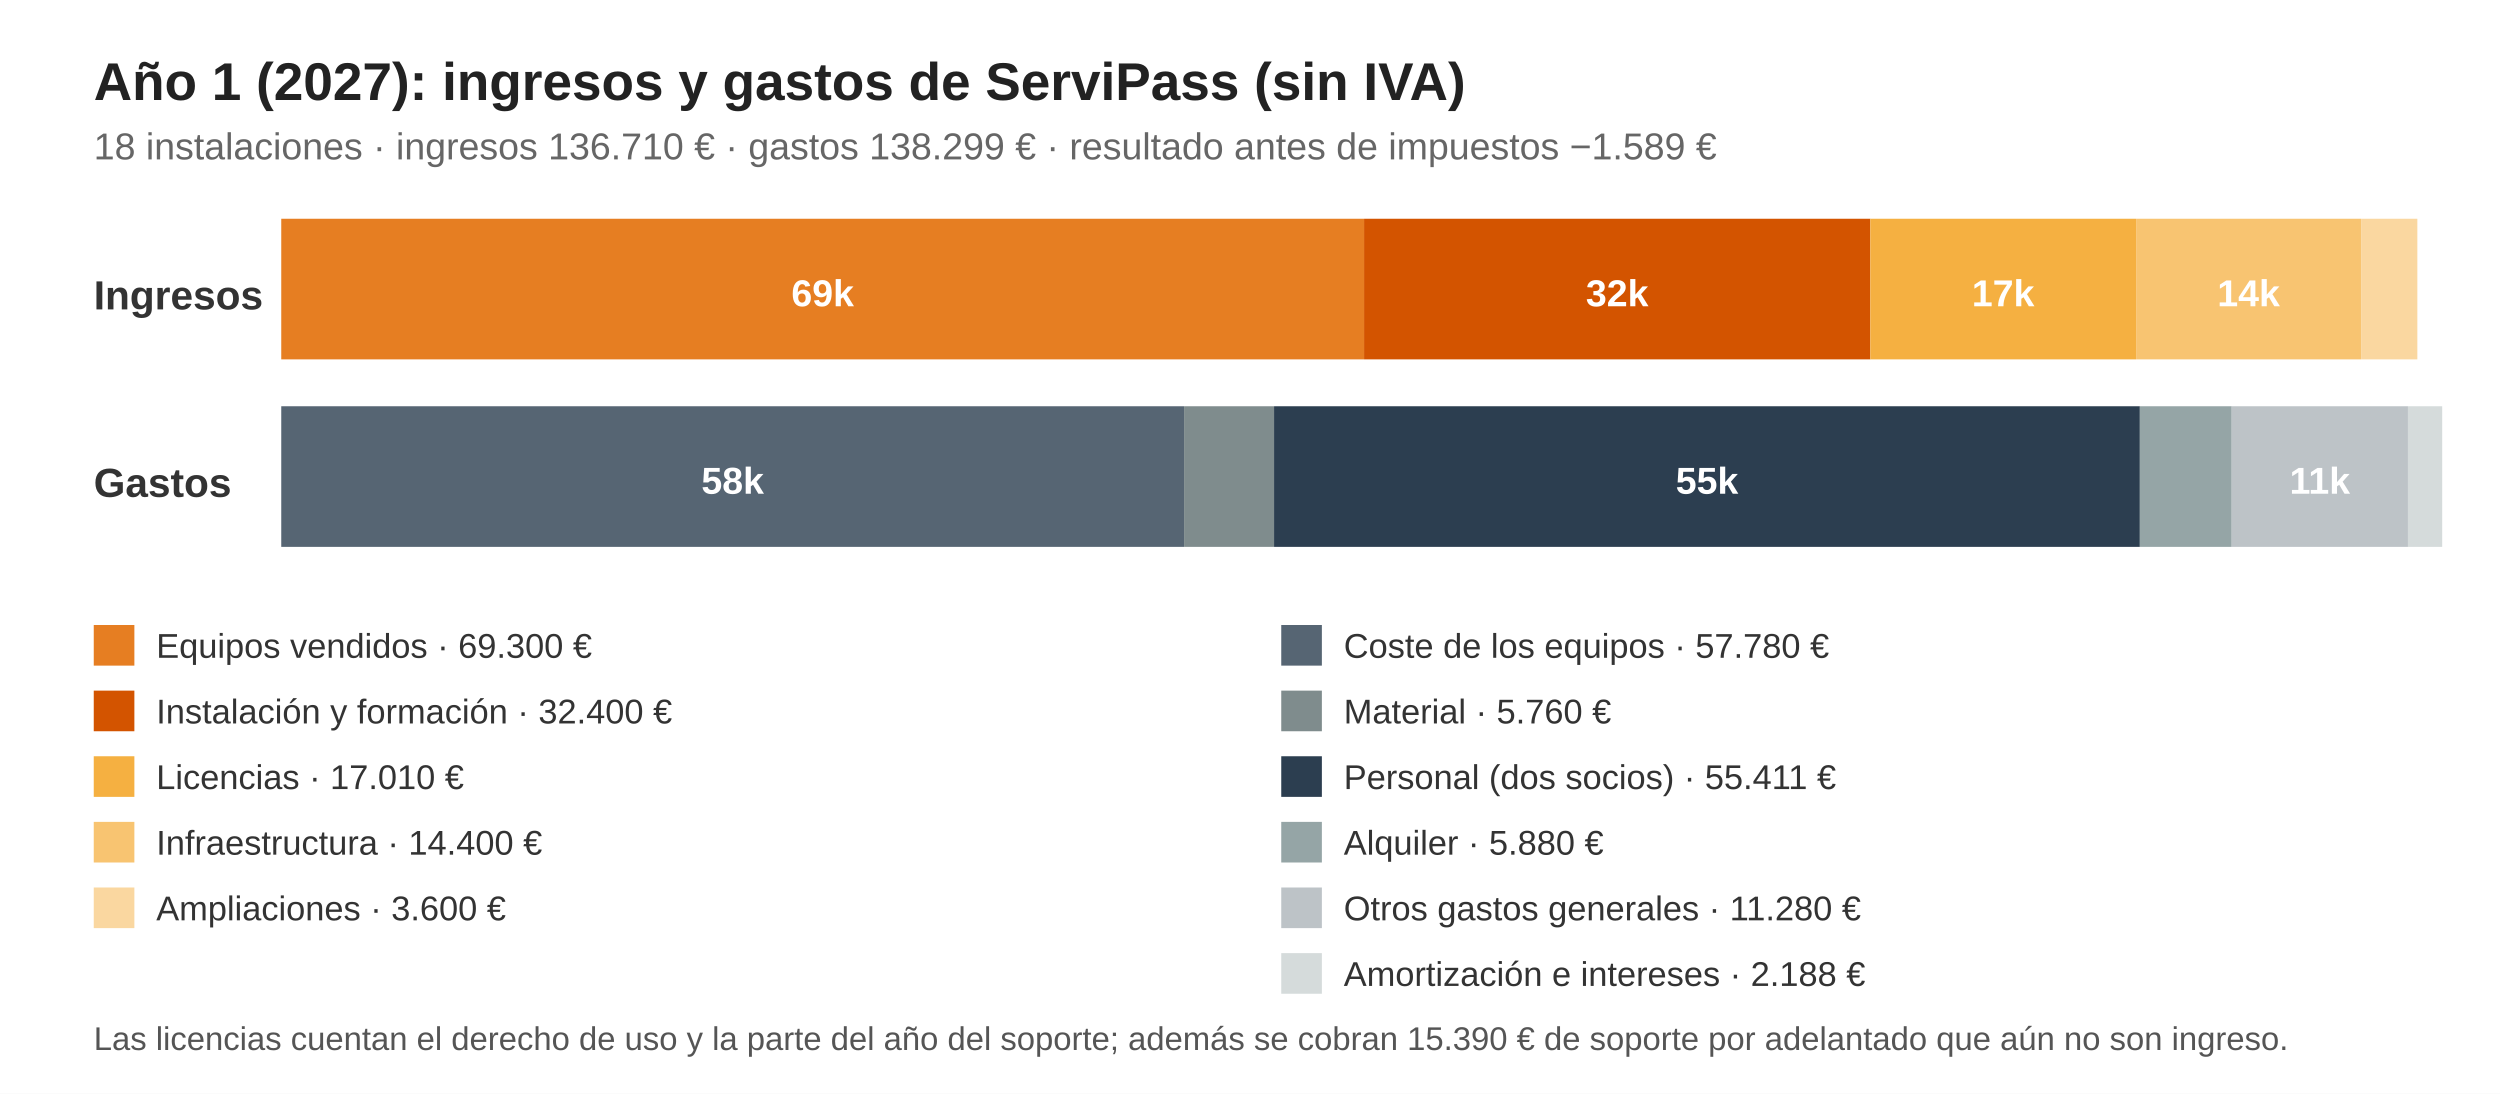
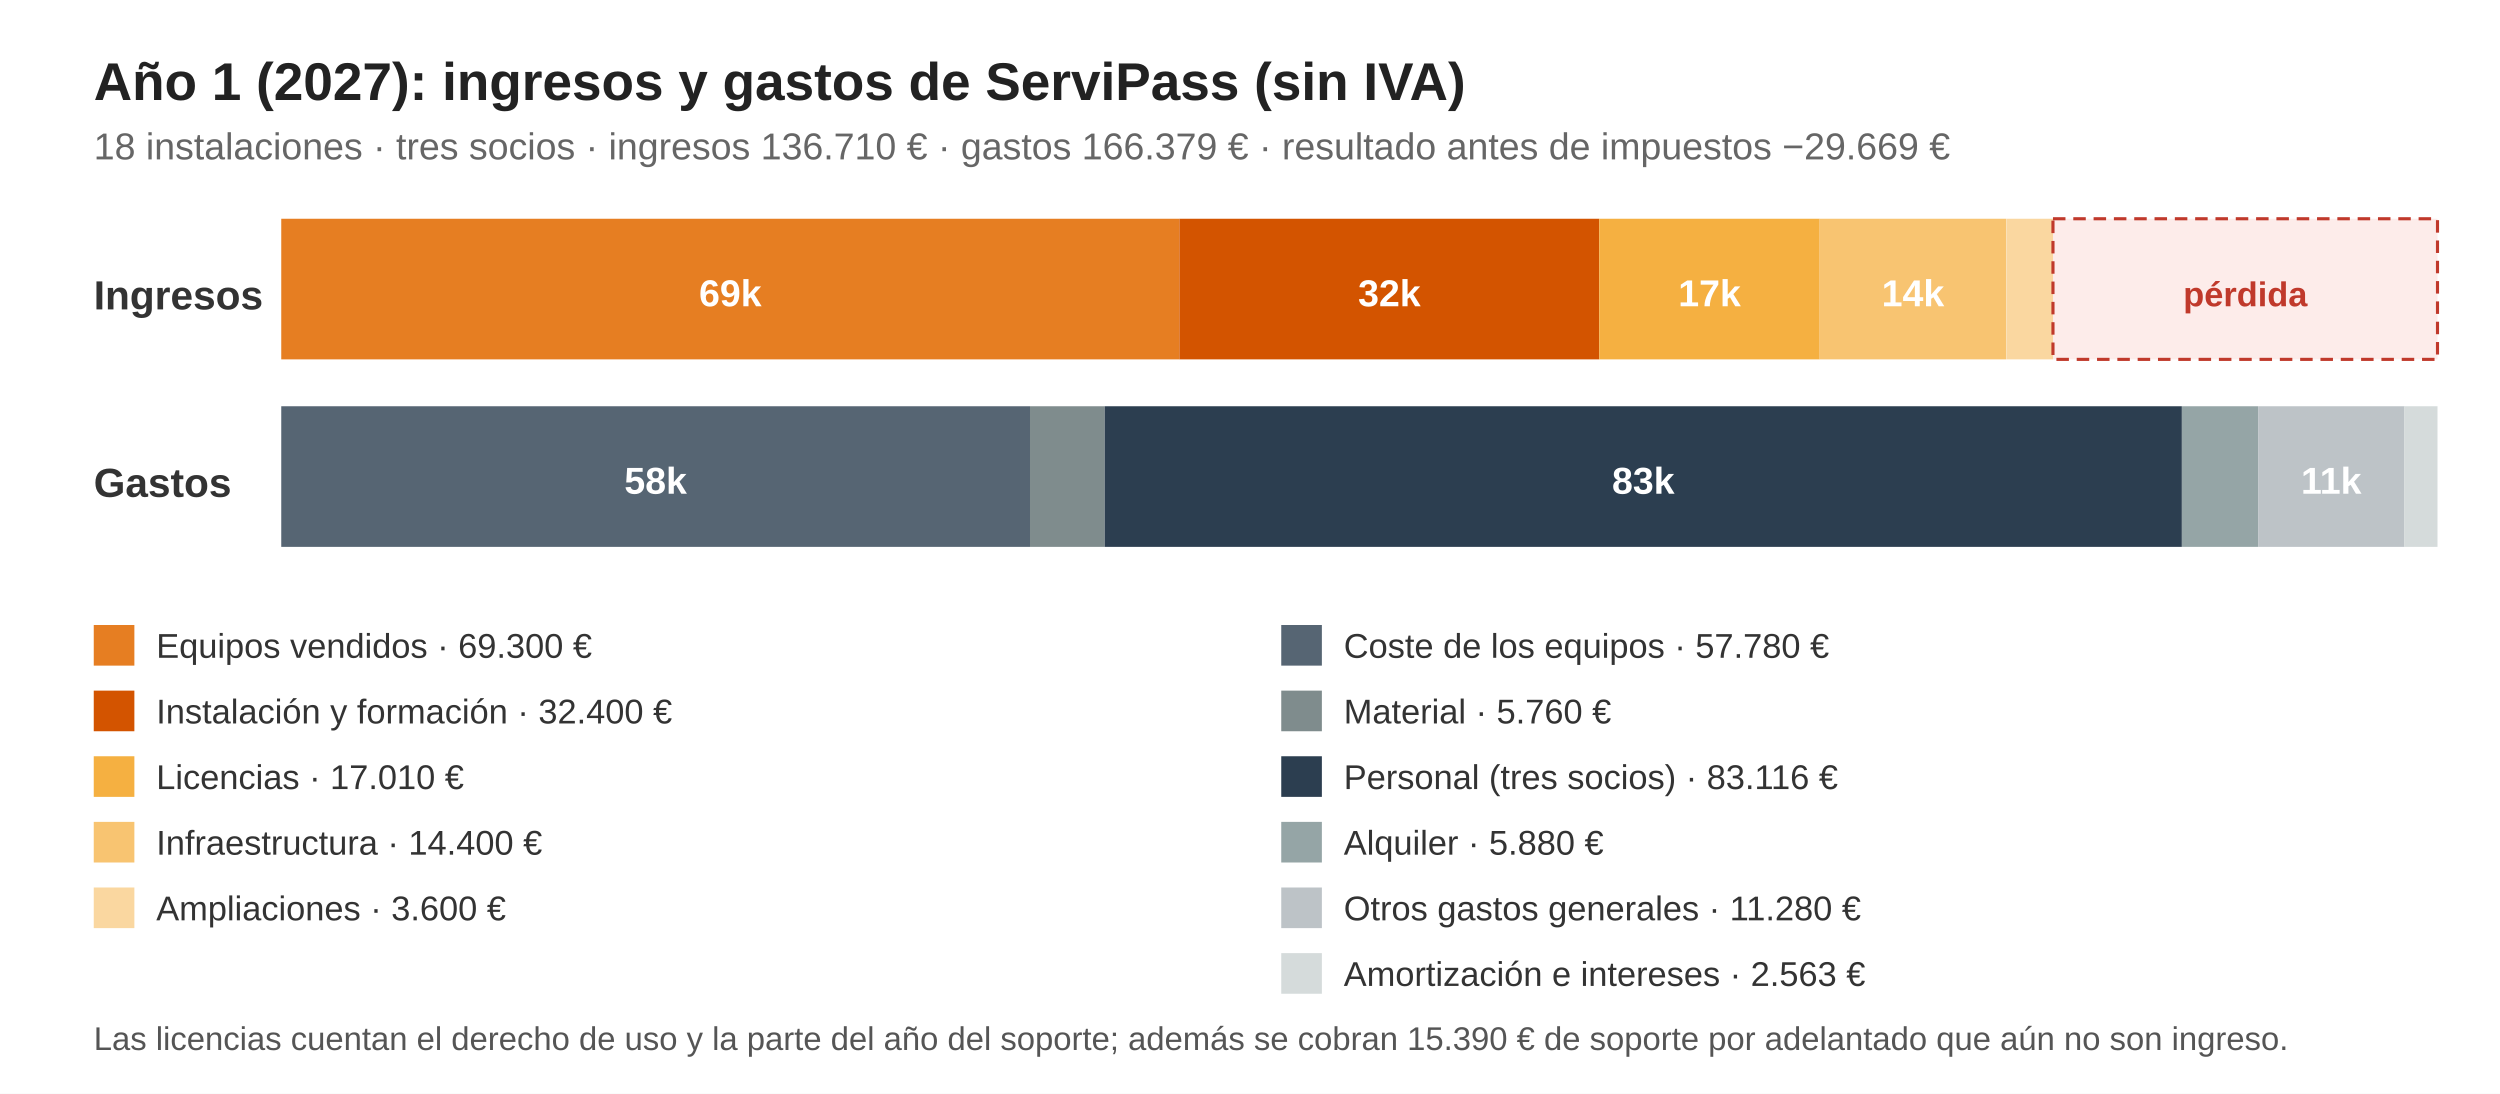
<svg xmlns="http://www.w3.org/2000/svg" width="1600" height="700" viewBox="0 0 1600 700" font-family="Liberation Sans">
  <rect width="1600" height="700" fill="#ffffff" />
  <text x="60" y="64" font-size="34" font-weight="bold" fill="#222">Año 1 (2027): ingresos y gastos de ServiPass (sin IVA)</text>
-   <text x="60" y="102" font-size="24" fill="#666">18 instalaciones · ingresos 136.710 € · gastos 138.299 € · resultado antes de impuestos −1.589 €</text>
+   <text x="60" y="102" font-size="24" fill="#666">18 instalaciones · tres socios · ingresos 136.710 € · gastos 166.379 € · resultado antes de impuestos −29.669 €</text>
  <text x="60" y="198" font-size="26" font-weight="bold" fill="#333">Ingresos</text>
-   <rect x="180.0" y="140" width="693.0" height="90" fill="#E67E22" />
-   <text x="526.5" y="196" text-anchor="middle" font-size="24" font-weight="bold" fill="#fff">69k</text>
-   <rect x="873.0" y="140" width="324.0" height="90" fill="#D35400" />
-   <text x="1035.0" y="196" text-anchor="middle" font-size="24" font-weight="bold" fill="#fff">32k</text>
-   <rect x="1197.0" y="140" width="170.1" height="90" fill="#F5B041" />
-   <text x="1282.0" y="196" text-anchor="middle" font-size="24" font-weight="bold" fill="#fff">17k</text>
-   <rect x="1367.1" y="140" width="144.0" height="90" fill="#F8C471" />
-   <text x="1439.1" y="196" text-anchor="middle" font-size="24" font-weight="bold" fill="#fff">14k</text>
-   <rect x="1511.1" y="140" width="36.0" height="90" fill="#FAD7A0" />
+   <rect x="180.0" y="140" width="574.8" height="90" fill="#E67E22" />
+   <text x="467.4" y="196" text-anchor="middle" font-size="24" font-weight="bold" fill="#fff">69k</text>
+   <rect x="754.8" y="140" width="268.7" height="90" fill="#D35400" />
+   <text x="889.2" y="196" text-anchor="middle" font-size="24" font-weight="bold" fill="#fff">32k</text>
+   <rect x="1023.5" y="140" width="141.1" height="90" fill="#F5B041" />
+   <text x="1094.1" y="196" text-anchor="middle" font-size="24" font-weight="bold" fill="#fff">17k</text>
+   <rect x="1164.6" y="140" width="119.4" height="90" fill="#F8C471" />
+   <text x="1224.3" y="196" text-anchor="middle" font-size="24" font-weight="bold" fill="#fff">14k</text>
+   <rect x="1284.1" y="140" width="29.9" height="90" fill="#FAD7A0" />
  <text x="60" y="318" font-size="26" font-weight="bold" fill="#333">Gastos</text>
-   <rect x="180.0" y="260" width="577.8" height="90" fill="#566573" />
-   <text x="468.9" y="316" text-anchor="middle" font-size="24" font-weight="bold" fill="#fff">58k</text>
-   <rect x="757.8" y="260" width="57.6" height="90" fill="#7F8C8D" />
-   <rect x="815.4" y="260" width="554.1" height="90" fill="#2C3E50" />
-   <text x="1092.5" y="316" text-anchor="middle" font-size="24" font-weight="bold" fill="#fff">55k</text>
-   <rect x="1369.5" y="260" width="58.8" height="90" fill="#95A5A6" />
-   <rect x="1428.3" y="260" width="112.8" height="90" fill="#BDC3C7" />
-   <text x="1484.7" y="316" text-anchor="middle" font-size="24" font-weight="bold" fill="#fff">11k</text>
-   <rect x="1541.1" y="260" width="21.9" height="90" fill="#D5DBDB" />
+   <rect x="180.0" y="260" width="479.2" height="90" fill="#566573" />
+   <text x="419.6" y="316" text-anchor="middle" font-size="24" font-weight="bold" fill="#fff">58k</text>
+   <rect x="659.2" y="260" width="47.8" height="90" fill="#7F8C8D" />
+   <rect x="707.0" y="260" width="689.4" height="90" fill="#2C3E50" />
+   <text x="1051.7" y="316" text-anchor="middle" font-size="24" font-weight="bold" fill="#fff">83k</text>
+   <rect x="1396.4" y="260" width="48.8" height="90" fill="#95A5A6" />
+   <rect x="1445.2" y="260" width="93.6" height="90" fill="#BDC3C7" />
+   <text x="1492.0" y="316" text-anchor="middle" font-size="24" font-weight="bold" fill="#fff">11k</text>
+   <rect x="1538.7" y="260" width="21.3" height="90" fill="#D5DBDB" />
+   <rect x="1313.9" y="140" width="246.1" height="90" fill="#fdecea" stroke="#c0392b" stroke-width="2" stroke-dasharray="8 5" />
+   <text x="1437.0" y="196" text-anchor="middle" font-size="22" font-weight="bold" fill="#c0392b">pérdida</text>
  <g transform="translate(60,400)">
    <rect width="26" height="26" fill="#E67E22" />
    <text x="40" y="21" font-size="22" fill="#333">Equipos vendidos · 69.300 €</text>
  </g>
  <g transform="translate(60,442)">
    <rect width="26" height="26" fill="#D35400" />
    <text x="40" y="21" font-size="22" fill="#333">Instalación y formación · 32.400 €</text>
  </g>
  <g transform="translate(60,484)">
    <rect width="26" height="26" fill="#F5B041" />
    <text x="40" y="21" font-size="22" fill="#333">Licencias · 17.010 €</text>
  </g>
  <g transform="translate(60,526)">
    <rect width="26" height="26" fill="#F8C471" />
    <text x="40" y="21" font-size="22" fill="#333">Infraestructura · 14.400 €</text>
  </g>
  <g transform="translate(60,568)">
    <rect width="26" height="26" fill="#FAD7A0" />
    <text x="40" y="21" font-size="22" fill="#333">Ampliaciones · 3.600 €</text>
  </g>
  <g transform="translate(820,400)">
    <rect width="26" height="26" fill="#566573" />
    <text x="40" y="21" font-size="22" fill="#333">Coste de los equipos · 57.780 €</text>
  </g>
  <g transform="translate(820,442)">
    <rect width="26" height="26" fill="#7F8C8D" />
    <text x="40" y="21" font-size="22" fill="#333">Material · 5.760 €</text>
  </g>
  <g transform="translate(820,484)">
    <rect width="26" height="26" fill="#2C3E50" />
-     <text x="40" y="21" font-size="22" fill="#333">Personal (dos socios) · 55.411 €</text>
+     <text x="40" y="21" font-size="22" fill="#333">Personal (tres socios) · 83.116 €</text>
  </g>
  <g transform="translate(820,526)">
    <rect width="26" height="26" fill="#95A5A6" />
    <text x="40" y="21" font-size="22" fill="#333">Alquiler · 5.880 €</text>
  </g>
  <g transform="translate(820,568)">
    <rect width="26" height="26" fill="#BDC3C7" />
    <text x="40" y="21" font-size="22" fill="#333">Otros gastos generales · 11.280 €</text>
  </g>
  <g transform="translate(820,610)">
    <rect width="26" height="26" fill="#D5DBDB" />
-     <text x="40" y="21" font-size="22" fill="#333">Amortización e intereses · 2.188 €</text>
+     <text x="40" y="21" font-size="22" fill="#333">Amortización e intereses · 2.563 €</text>
  </g>
  <text x="60" y="672" font-size="21" fill="#555">Las licencias cuentan el derecho de uso y la parte del año del soporte; además se cobran 15.390 € de soporte por adelantado que aún no son ingreso.</text>
</svg>
